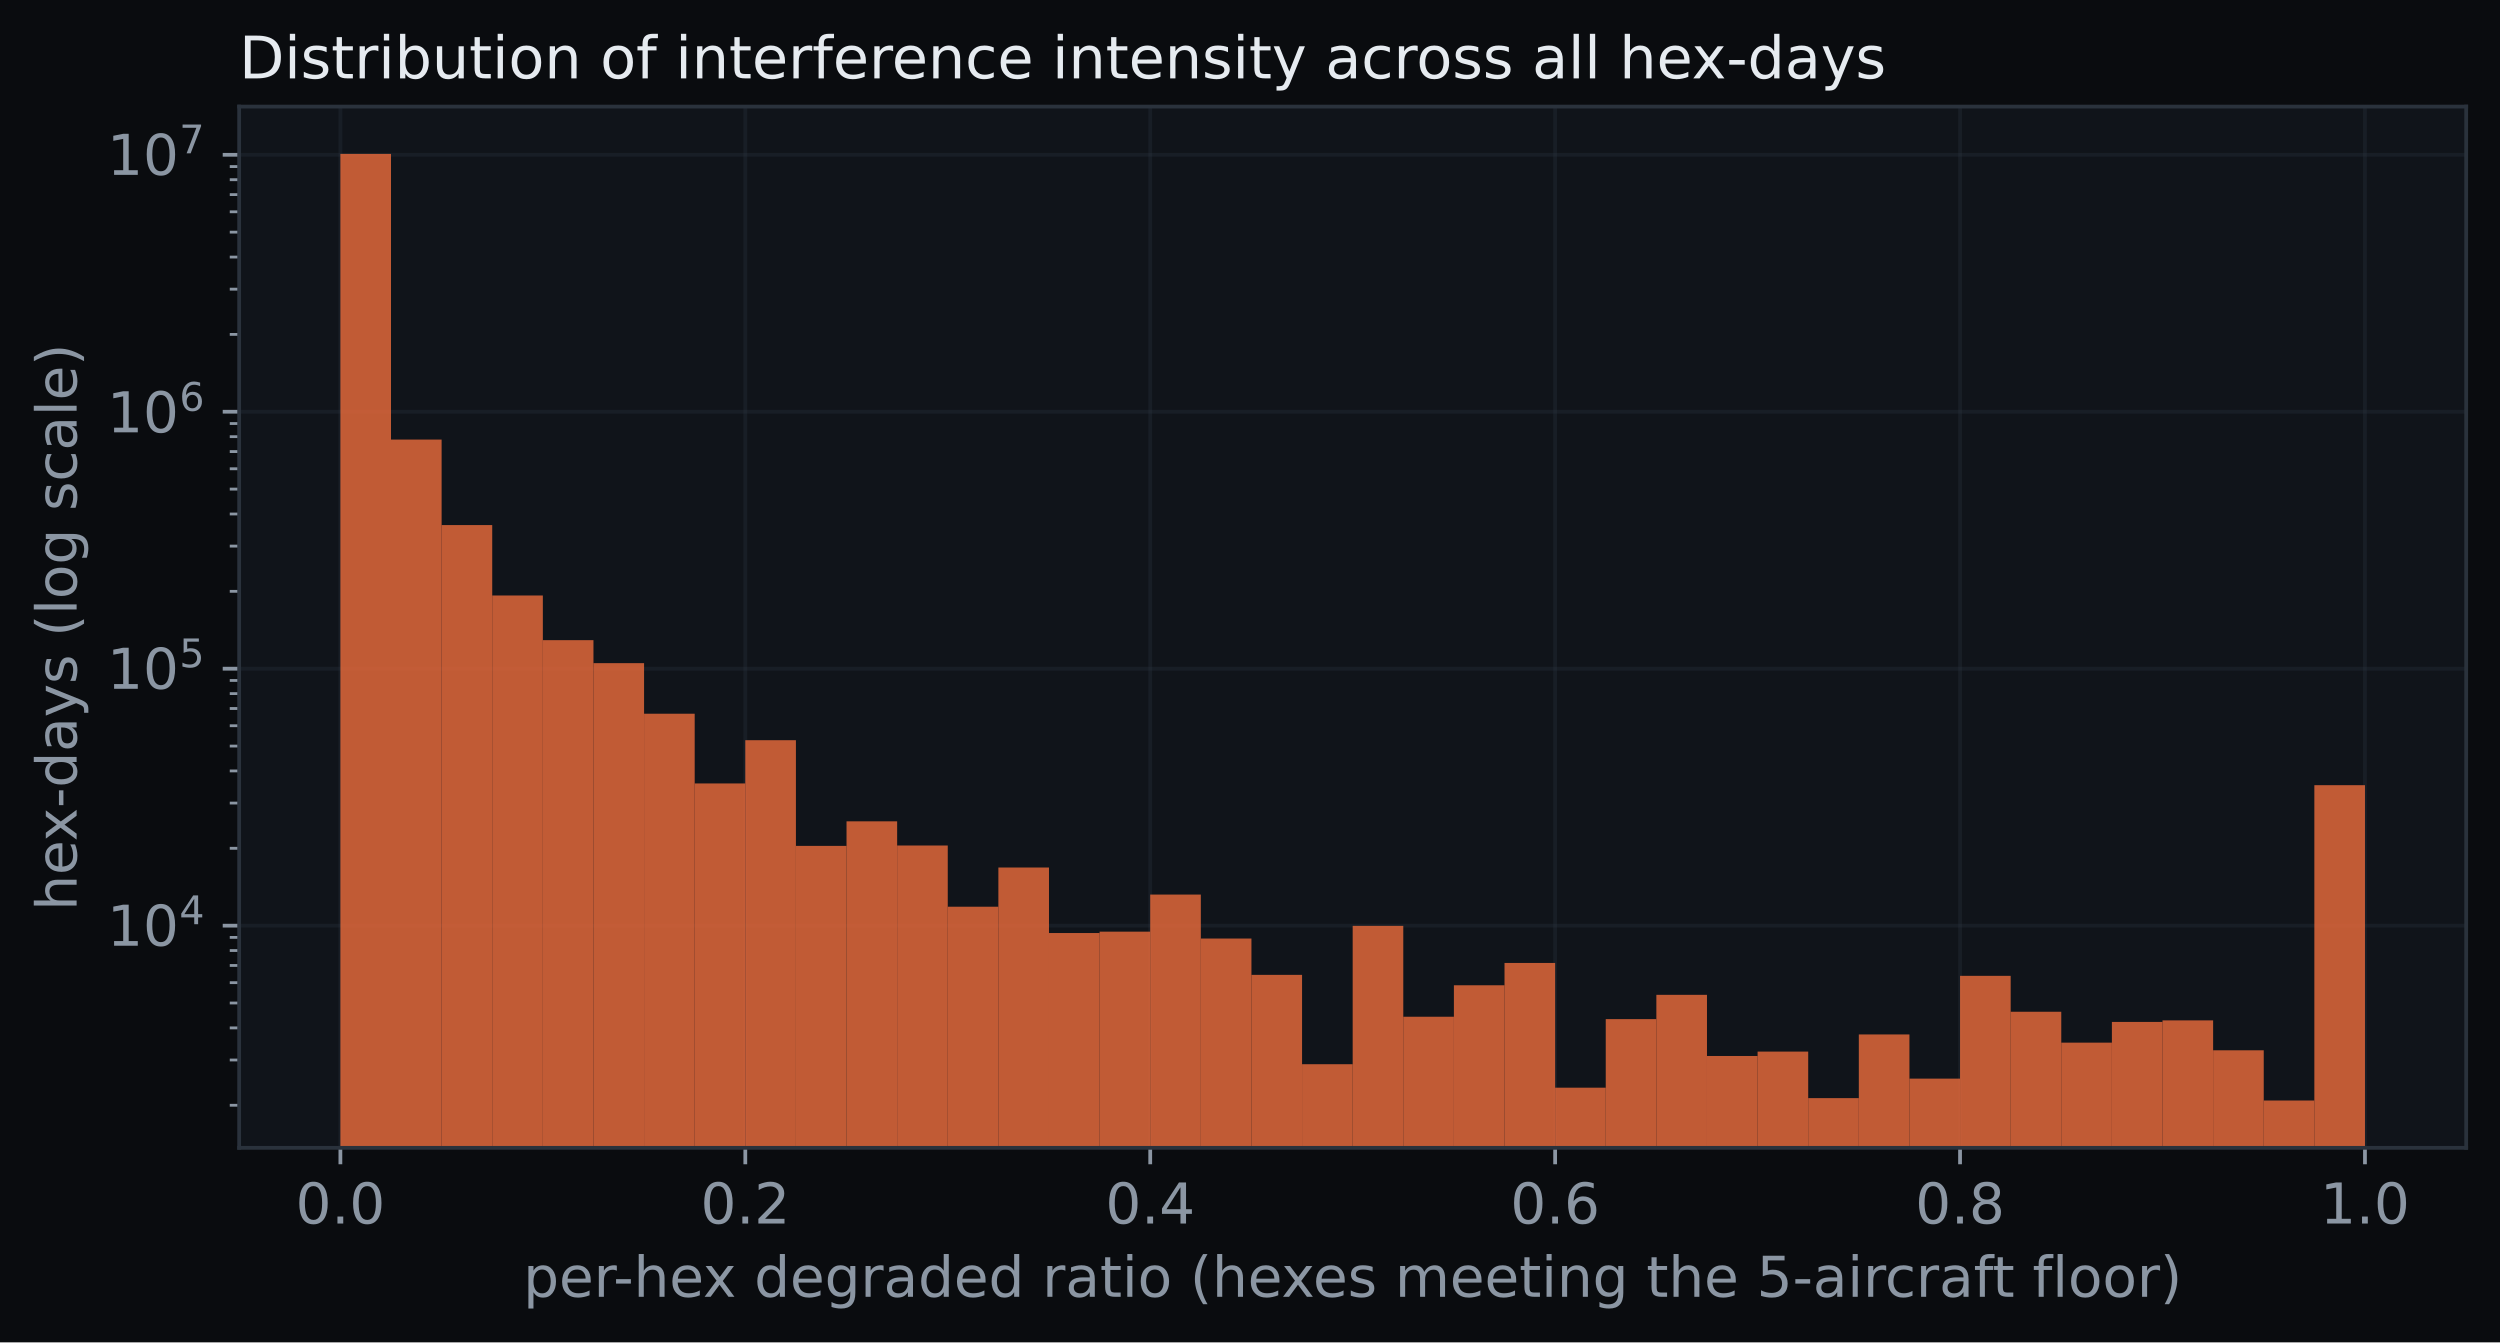
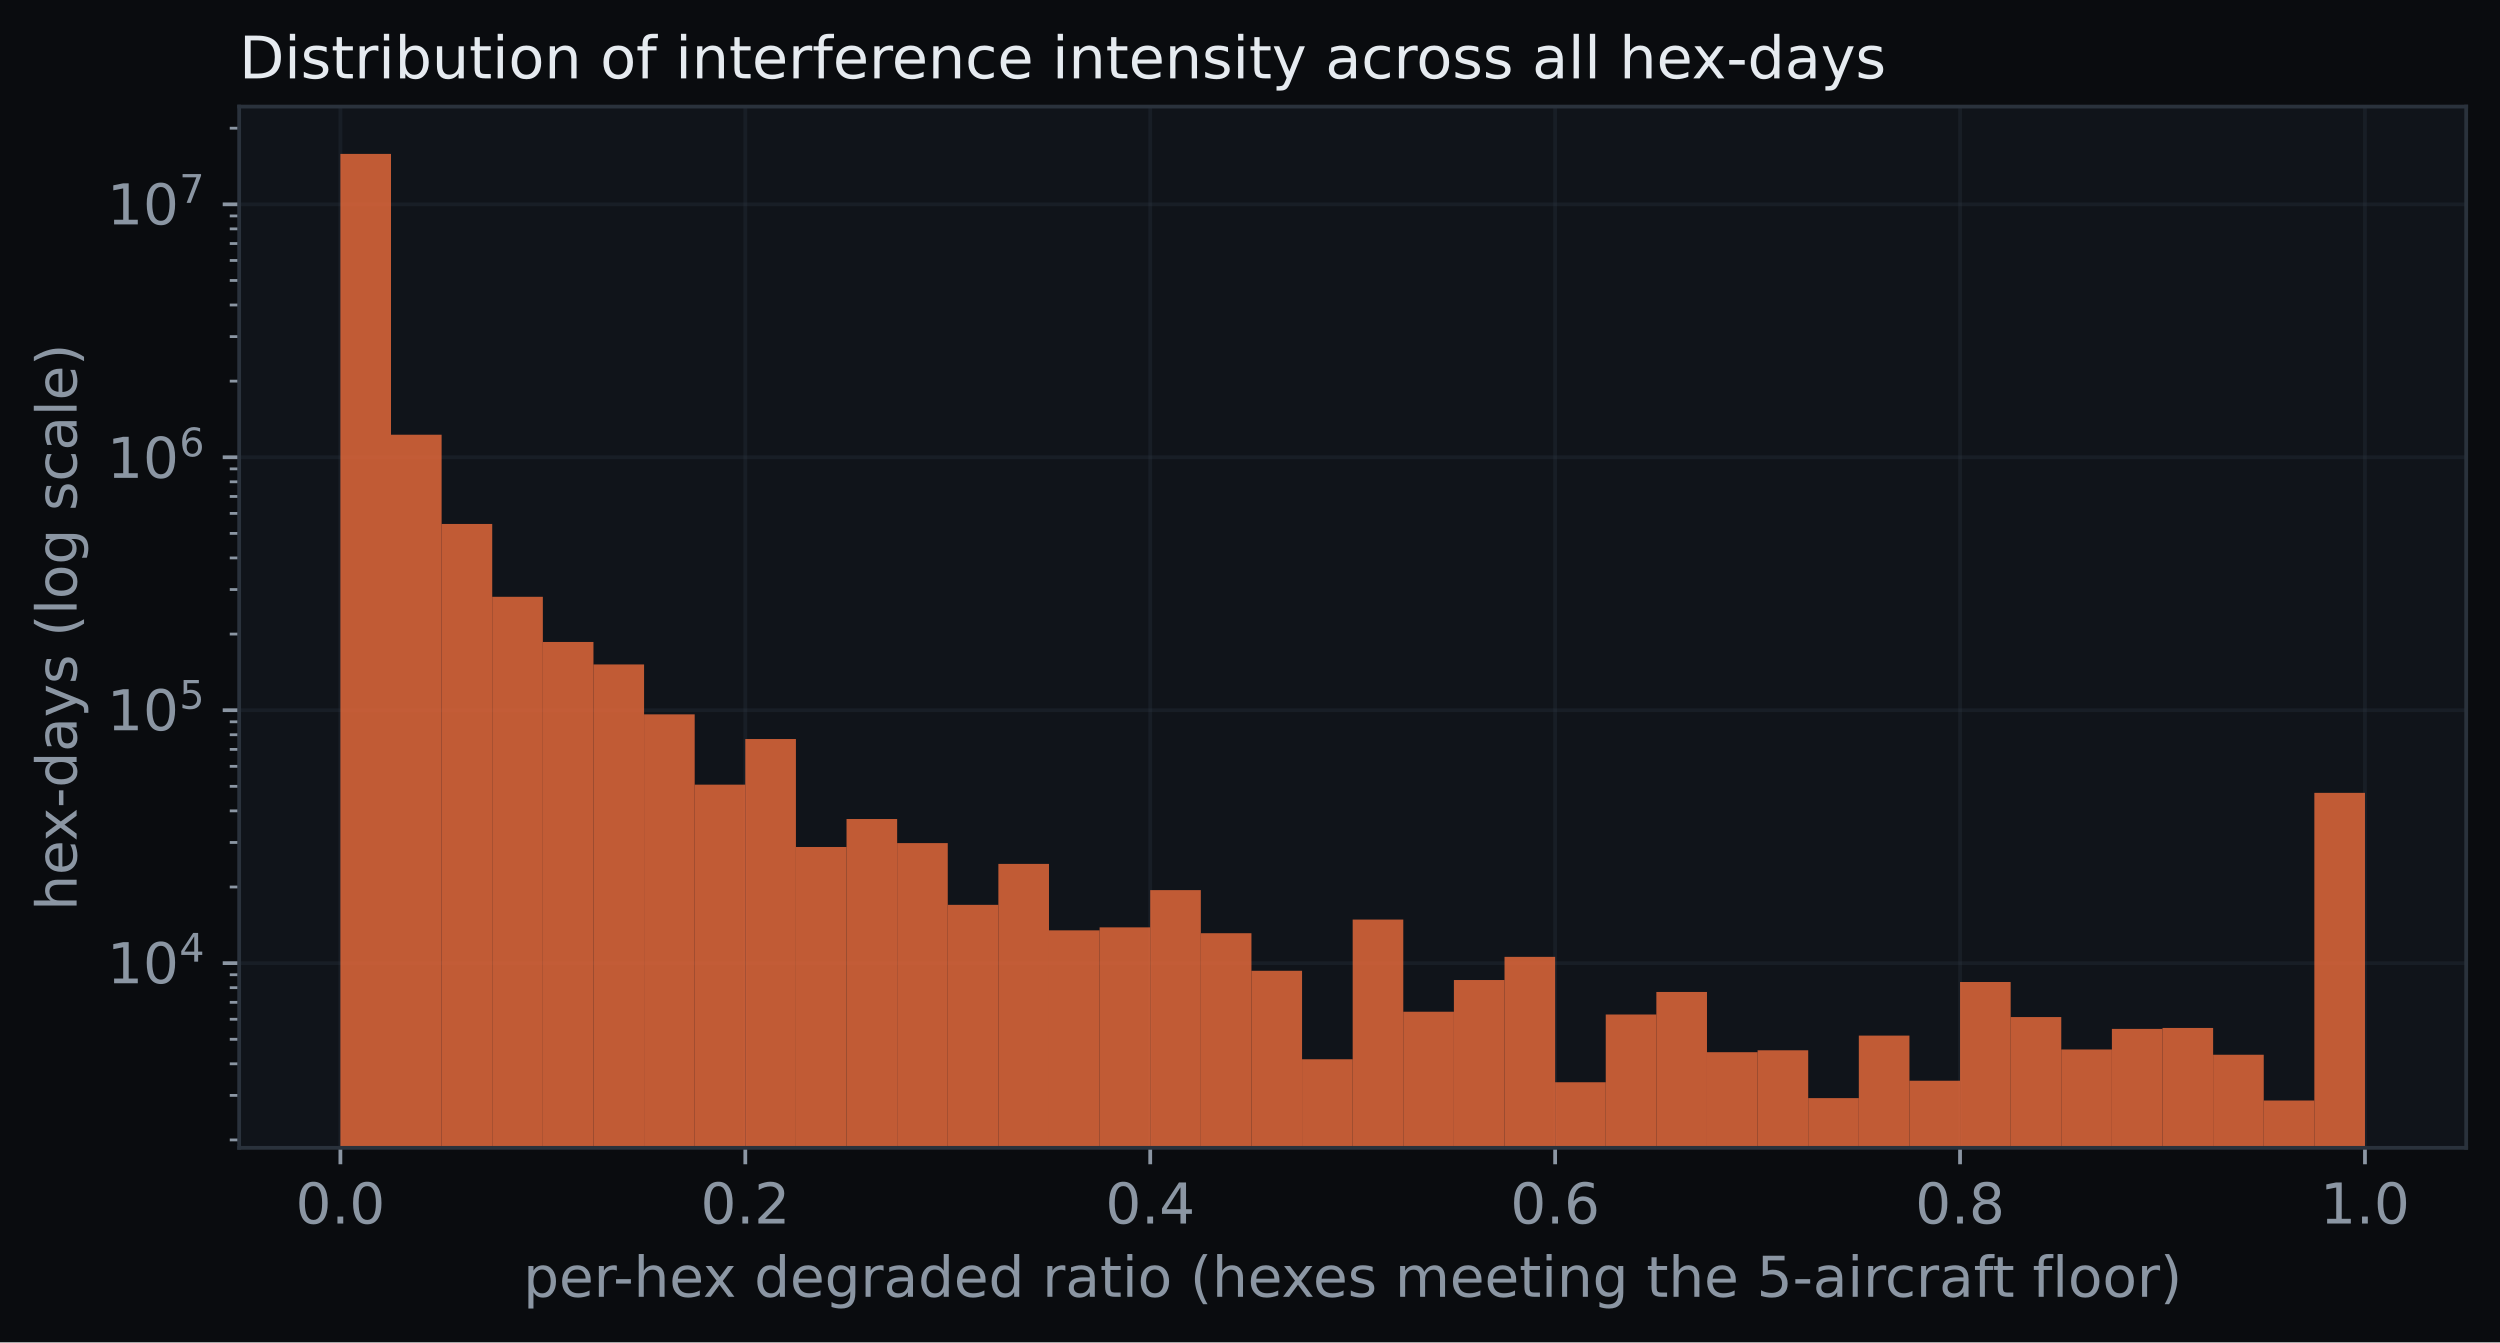
<svg xmlns="http://www.w3.org/2000/svg" xmlns:xlink="http://www.w3.org/1999/xlink" width="532.434pt" height="285.886pt" viewBox="0 0 532.434 285.886" version="1.1">
  <defs>
    <style type="text/css">*{stroke-linejoin: round; stroke-linecap: butt}</style>
  </defs>
  <g id="figure_1">
    <g id="patch_1">
      <path d="M 0 285.886  L 532.434 285.886  L 532.434 0  L 0 0  z " style="fill: #0a0c0f" />
    </g>
    <g id="axes_1">
      <g id="patch_2">
        <path d="M 50.934 244.458  L 525.234 244.458  L 525.234 22.698  L 50.934 22.698  z " style="fill: #10141a" />
      </g>
      <g id="matplotlib.axis_1">
        <g id="xtick_1">
          <g id="line2d_1">
-             <path d="M 72.493 244.458  L 72.493 22.698  " clip-path="url(#p1aed45b03b)" style="fill: none; stroke: #2a323c; stroke-opacity: 0.35; stroke-width: 0.8; stroke-linecap: square" />
+             <path d="M 72.493 244.458  L 72.493 22.698  " clip-path="url(#p8e38c78b5c)" style="fill: none; stroke: #2a323c; stroke-opacity: 0.35; stroke-width: 0.8; stroke-linecap: square" />
          </g>
          <g id="line2d_2">
            <defs>
-               <path id="mf5ebb1d7a1" d="M 0 0  L 0 3.5  " style="stroke: #8b96a3; stroke-width: 0.8" />
+               <path id="ma7901c1698" d="M 0 0  L 0 3.5  " style="stroke: #8b96a3; stroke-width: 0.8" />
            </defs>
            <g>
-               <use xlink:href="#mf5ebb1d7a1" x="72.493" y="244.458" style="fill: #8b96a3; stroke: #8b96a3; stroke-width: 0.8" />
+               <use xlink:href="#ma7901c1698" x="72.493" y="244.458" style="fill: #8b96a3; stroke: #8b96a3; stroke-width: 0.8" />
            </g>
          </g>
          <g id="text_1">
            <text style="font-size: 12px; font-family: 'DejaVu Sans'; text-anchor: middle; fill: #8b96a3" x="72.493" y="260.576" transform="rotate(-0 72.49284 260.5762)">0.0</text>
          </g>
        </g>
        <g id="xtick_2">
          <g id="line2d_3">
-             <path d="M 158.729 244.458  L 158.729 22.698  " clip-path="url(#p1aed45b03b)" style="fill: none; stroke: #2a323c; stroke-opacity: 0.35; stroke-width: 0.8; stroke-linecap: square" />
+             <path d="M 158.729 244.458  L 158.729 22.698  " clip-path="url(#p8e38c78b5c)" style="fill: none; stroke: #2a323c; stroke-opacity: 0.35; stroke-width: 0.8; stroke-linecap: square" />
          </g>
          <g id="line2d_4">
            <g>
-               <use xlink:href="#mf5ebb1d7a1" x="158.729" y="244.458" style="fill: #8b96a3; stroke: #8b96a3; stroke-width: 0.8" />
+               <use xlink:href="#ma7901c1698" x="158.729" y="244.458" style="fill: #8b96a3; stroke: #8b96a3; stroke-width: 0.8" />
            </g>
          </g>
          <g id="text_2">
            <text style="font-size: 12px; font-family: 'DejaVu Sans'; text-anchor: middle; fill: #8b96a3" x="158.729" y="260.576" transform="rotate(-0 158.7292 260.5762)">0.2</text>
          </g>
        </g>
        <g id="xtick_3">
          <g id="line2d_5">
-             <path d="M 244.966 244.458  L 244.966 22.698  " clip-path="url(#p1aed45b03b)" style="fill: none; stroke: #2a323c; stroke-opacity: 0.35; stroke-width: 0.8; stroke-linecap: square" />
+             <path d="M 244.966 244.458  L 244.966 22.698  " clip-path="url(#p8e38c78b5c)" style="fill: none; stroke: #2a323c; stroke-opacity: 0.35; stroke-width: 0.8; stroke-linecap: square" />
          </g>
          <g id="line2d_6">
            <g>
-               <use xlink:href="#mf5ebb1d7a1" x="244.966" y="244.458" style="fill: #8b96a3; stroke: #8b96a3; stroke-width: 0.8" />
+               <use xlink:href="#ma7901c1698" x="244.966" y="244.458" style="fill: #8b96a3; stroke: #8b96a3; stroke-width: 0.8" />
            </g>
          </g>
          <g id="text_3">
            <text style="font-size: 12px; font-family: 'DejaVu Sans'; text-anchor: middle; fill: #8b96a3" x="244.966" y="260.576" transform="rotate(-0 244.9656 260.5762)">0.4</text>
          </g>
        </g>
        <g id="xtick_4">
          <g id="line2d_7">
-             <path d="M 331.202 244.458  L 331.202 22.698  " clip-path="url(#p1aed45b03b)" style="fill: none; stroke: #2a323c; stroke-opacity: 0.35; stroke-width: 0.8; stroke-linecap: square" />
+             <path d="M 331.202 244.458  L 331.202 22.698  " clip-path="url(#p8e38c78b5c)" style="fill: none; stroke: #2a323c; stroke-opacity: 0.35; stroke-width: 0.8; stroke-linecap: square" />
          </g>
          <g id="line2d_8">
            <g>
-               <use xlink:href="#mf5ebb1d7a1" x="331.202" y="244.458" style="fill: #8b96a3; stroke: #8b96a3; stroke-width: 0.8" />
+               <use xlink:href="#ma7901c1698" x="331.202" y="244.458" style="fill: #8b96a3; stroke: #8b96a3; stroke-width: 0.8" />
            </g>
          </g>
          <g id="text_4">
            <text style="font-size: 12px; font-family: 'DejaVu Sans'; text-anchor: middle; fill: #8b96a3" x="331.202" y="260.576" transform="rotate(-0 331.2019 260.5762)">0.6</text>
          </g>
        </g>
        <g id="xtick_5">
          <g id="line2d_9">
-             <path d="M 417.438 244.458  L 417.438 22.698  " clip-path="url(#p1aed45b03b)" style="fill: none; stroke: #2a323c; stroke-opacity: 0.35; stroke-width: 0.8; stroke-linecap: square" />
+             <path d="M 417.438 244.458  L 417.438 22.698  " clip-path="url(#p8e38c78b5c)" style="fill: none; stroke: #2a323c; stroke-opacity: 0.35; stroke-width: 0.8; stroke-linecap: square" />
          </g>
          <g id="line2d_10">
            <g>
-               <use xlink:href="#mf5ebb1d7a1" x="417.438" y="244.458" style="fill: #8b96a3; stroke: #8b96a3; stroke-width: 0.8" />
+               <use xlink:href="#ma7901c1698" x="417.438" y="244.458" style="fill: #8b96a3; stroke: #8b96a3; stroke-width: 0.8" />
            </g>
          </g>
          <g id="text_5">
            <text style="font-size: 12px; font-family: 'DejaVu Sans'; text-anchor: middle; fill: #8b96a3" x="417.438" y="260.576" transform="rotate(-0 417.4383 260.5762)">0.8</text>
          </g>
        </g>
        <g id="xtick_6">
          <g id="line2d_11">
-             <path d="M 503.675 244.458  L 503.675 22.698  " clip-path="url(#p1aed45b03b)" style="fill: none; stroke: #2a323c; stroke-opacity: 0.35; stroke-width: 0.8; stroke-linecap: square" />
+             <path d="M 503.675 244.458  L 503.675 22.698  " clip-path="url(#p8e38c78b5c)" style="fill: none; stroke: #2a323c; stroke-opacity: 0.35; stroke-width: 0.8; stroke-linecap: square" />
          </g>
          <g id="line2d_12">
            <g>
-               <use xlink:href="#mf5ebb1d7a1" x="503.675" y="244.458" style="fill: #8b96a3; stroke: #8b96a3; stroke-width: 0.8" />
+               <use xlink:href="#ma7901c1698" x="503.675" y="244.458" style="fill: #8b96a3; stroke: #8b96a3; stroke-width: 0.8" />
            </g>
          </g>
          <g id="text_6">
            <text style="font-size: 12px; font-family: 'DejaVu Sans'; text-anchor: middle; fill: #8b96a3" x="503.675" y="260.576" transform="rotate(-0 503.6747 260.5762)">1.0</text>
          </g>
        </g>
        <g id="text_7">
          <text style="font-size: 12px; font-family: 'DejaVu Sans'; text-anchor: middle; fill: #8b96a3" x="288.084" y="276.19" transform="rotate(-0 288.0838 276.1899)">per-hex degraded ratio (hexes meeting the 5-aircraft floor)</text>
        </g>
      </g>
      <g id="matplotlib.axis_2">
        <g id="ytick_1">
          <g id="line2d_13">
-             <path d="M 50.934 197.14  L 525.234 197.14  " clip-path="url(#p1aed45b03b)" style="fill: none; stroke: #2a323c; stroke-opacity: 0.35; stroke-width: 0.8; stroke-linecap: square" />
+             <path d="M 50.934 205.126  L 525.234 205.126  " clip-path="url(#p8e38c78b5c)" style="fill: none; stroke: #2a323c; stroke-opacity: 0.35; stroke-width: 0.8; stroke-linecap: square" />
          </g>
          <g id="line2d_14">
            <defs>
-               <path id="mcbe7cbd34a" d="M 0 0  L -3.5 0  " style="stroke: #8b96a3; stroke-width: 0.8" />
+               <path id="mc29088af38" d="M 0 0  L -3.5 0  " style="stroke: #8b96a3; stroke-width: 0.8" />
            </defs>
            <g>
-               <use xlink:href="#mcbe7cbd34a" x="50.934" y="197.14" style="fill: #8b96a3; stroke: #8b96a3; stroke-width: 0.8" />
+               <use xlink:href="#mc29088af38" x="50.934" y="205.126" style="fill: #8b96a3; stroke: #8b96a3; stroke-width: 0.8" />
            </g>
          </g>
          <g id="text_8">
-             <g style="fill: #8b96a3" transform="translate(22.81375 201.6991)">
+             <g style="fill: #8b96a3" transform="translate(22.81375 209.6846)">
              <text>
                <tspan x="0" y="-0.281" style="font-size: 12px; font-family: 'DejaVu Sans'; fill: #8b96a3">1</tspan>
                <tspan x="7.635" y="-0.281" style="font-size: 12px; font-family: 'DejaVu Sans'; fill: #8b96a3">0</tspan>
                <tspan x="15.384" y="-4.875" style="font-size: 8.4px; font-family: 'DejaVu Sans'; fill: #8b96a3">4</tspan>
              </text>
            </g>
          </g>
        </g>
        <g id="ytick_2">
          <g id="line2d_15">
-             <path d="M 50.934 142.417  L 525.234 142.417  " clip-path="url(#p1aed45b03b)" style="fill: none; stroke: #2a323c; stroke-opacity: 0.35; stroke-width: 0.8; stroke-linecap: square" />
+             <path d="M 50.934 151.256  L 525.234 151.256  " clip-path="url(#p8e38c78b5c)" style="fill: none; stroke: #2a323c; stroke-opacity: 0.35; stroke-width: 0.8; stroke-linecap: square" />
          </g>
          <g id="line2d_16">
            <g>
-               <use xlink:href="#mcbe7cbd34a" x="50.934" y="142.417" style="fill: #8b96a3; stroke: #8b96a3; stroke-width: 0.8" />
+               <use xlink:href="#mc29088af38" x="50.934" y="151.256" style="fill: #8b96a3; stroke: #8b96a3; stroke-width: 0.8" />
            </g>
          </g>
          <g id="text_9">
-             <g style="fill: #8b96a3" transform="translate(22.81375 146.9757)">
+             <g style="fill: #8b96a3" transform="translate(22.81375 155.8153)">
              <text>
                <tspan x="0" y="-0.281" style="font-size: 12px; font-family: 'DejaVu Sans'; fill: #8b96a3">1</tspan>
                <tspan x="7.635" y="-0.281" style="font-size: 12px; font-family: 'DejaVu Sans'; fill: #8b96a3">0</tspan>
                <tspan x="15.384" y="-4.875" style="font-size: 8.4px; font-family: 'DejaVu Sans'; fill: #8b96a3">5</tspan>
              </text>
            </g>
          </g>
        </g>
        <g id="ytick_3">
          <g id="line2d_17">
-             <path d="M 50.934 87.693  L 525.234 87.693  " clip-path="url(#p1aed45b03b)" style="fill: none; stroke: #2a323c; stroke-opacity: 0.35; stroke-width: 0.8; stroke-linecap: square" />
+             <path d="M 50.934 97.387  L 525.234 97.387  " clip-path="url(#p8e38c78b5c)" style="fill: none; stroke: #2a323c; stroke-opacity: 0.35; stroke-width: 0.8; stroke-linecap: square" />
          </g>
          <g id="line2d_18">
            <g>
-               <use xlink:href="#mcbe7cbd34a" x="50.934" y="87.693" style="fill: #8b96a3; stroke: #8b96a3; stroke-width: 0.8" />
+               <use xlink:href="#mc29088af38" x="50.934" y="97.387" style="fill: #8b96a3; stroke: #8b96a3; stroke-width: 0.8" />
            </g>
          </g>
          <g id="text_10">
-             <g style="fill: #8b96a3" transform="translate(22.81375 92.25234)">
+             <g style="fill: #8b96a3" transform="translate(22.81375 101.946)">
              <text>
                <tspan x="0" y="-0.172" style="font-size: 12px; font-family: 'DejaVu Sans'; fill: #8b96a3">1</tspan>
                <tspan x="7.635" y="-0.172" style="font-size: 12px; font-family: 'DejaVu Sans'; fill: #8b96a3">0</tspan>
                <tspan x="15.384" y="-4.766" style="font-size: 8.4px; font-family: 'DejaVu Sans'; fill: #8b96a3">6</tspan>
              </text>
            </g>
          </g>
        </g>
        <g id="ytick_4">
          <g id="line2d_19">
-             <path d="M 50.934 32.97  L 525.234 32.97  " clip-path="url(#p1aed45b03b)" style="fill: none; stroke: #2a323c; stroke-opacity: 0.35; stroke-width: 0.8; stroke-linecap: square" />
+             <path d="M 50.934 43.518  L 525.234 43.518  " clip-path="url(#p8e38c78b5c)" style="fill: none; stroke: #2a323c; stroke-opacity: 0.35; stroke-width: 0.8; stroke-linecap: square" />
          </g>
          <g id="line2d_20">
            <g>
-               <use xlink:href="#mcbe7cbd34a" x="50.934" y="32.97" style="fill: #8b96a3; stroke: #8b96a3; stroke-width: 0.8" />
+               <use xlink:href="#mc29088af38" x="50.934" y="43.518" style="fill: #8b96a3; stroke: #8b96a3; stroke-width: 0.8" />
            </g>
          </g>
          <g id="text_11">
-             <g style="fill: #8b96a3" transform="translate(22.81375 37.52897)">
+             <g style="fill: #8b96a3" transform="translate(22.81375 48.07674)">
              <text>
                <tspan x="0" y="-0.281" style="font-size: 12px; font-family: 'DejaVu Sans'; fill: #8b96a3">1</tspan>
                <tspan x="7.635" y="-0.281" style="font-size: 12px; font-family: 'DejaVu Sans'; fill: #8b96a3">0</tspan>
                <tspan x="15.384" y="-4.875" style="font-size: 8.4px; font-family: 'DejaVu Sans'; fill: #8b96a3">7</tspan>
              </text>
            </g>
          </g>
        </g>
        <g id="ytick_5">
          <g id="line2d_21">
            <defs>
-               <path id="m568c5ddea0" d="M 0 0  L -2 0  " style="stroke: #8b96a3; stroke-width: 0.6" />
+               <path id="m118304655d" d="M 0 0  L -2 0  " style="stroke: #8b96a3; stroke-width: 0.6" />
            </defs>
            <g>
-               <use xlink:href="#m568c5ddea0" x="50.934" y="235.39" style="fill: #8b96a3; stroke: #8b96a3; stroke-width: 0.6" />
+               <use xlink:href="#m118304655d" x="50.934" y="242.779" style="fill: #8b96a3; stroke: #8b96a3; stroke-width: 0.6" />
            </g>
          </g>
        </g>
        <g id="ytick_6">
          <g id="line2d_22">
            <g>
-               <use xlink:href="#m568c5ddea0" x="50.934" y="225.754" style="fill: #8b96a3; stroke: #8b96a3; stroke-width: 0.6" />
+               <use xlink:href="#m118304655d" x="50.934" y="233.293" style="fill: #8b96a3; stroke: #8b96a3; stroke-width: 0.6" />
            </g>
          </g>
        </g>
        <g id="ytick_7">
          <g id="line2d_23">
            <g>
-               <use xlink:href="#m568c5ddea0" x="50.934" y="218.917" style="fill: #8b96a3; stroke: #8b96a3; stroke-width: 0.6" />
+               <use xlink:href="#m118304655d" x="50.934" y="226.562" style="fill: #8b96a3; stroke: #8b96a3; stroke-width: 0.6" />
            </g>
          </g>
        </g>
        <g id="ytick_8">
          <g id="line2d_24">
            <g>
-               <use xlink:href="#m568c5ddea0" x="50.934" y="213.613" style="fill: #8b96a3; stroke: #8b96a3; stroke-width: 0.6" />
+               <use xlink:href="#m118304655d" x="50.934" y="221.342" style="fill: #8b96a3; stroke: #8b96a3; stroke-width: 0.6" />
            </g>
          </g>
        </g>
        <g id="ytick_9">
          <g id="line2d_25">
            <g>
-               <use xlink:href="#m568c5ddea0" x="50.934" y="209.28" style="fill: #8b96a3; stroke: #8b96a3; stroke-width: 0.6" />
+               <use xlink:href="#m118304655d" x="50.934" y="217.076" style="fill: #8b96a3; stroke: #8b96a3; stroke-width: 0.6" />
            </g>
          </g>
        </g>
        <g id="ytick_10">
          <g id="line2d_26">
            <g>
-               <use xlink:href="#m568c5ddea0" x="50.934" y="205.617" style="fill: #8b96a3; stroke: #8b96a3; stroke-width: 0.6" />
+               <use xlink:href="#m118304655d" x="50.934" y="213.47" style="fill: #8b96a3; stroke: #8b96a3; stroke-width: 0.6" />
            </g>
          </g>
        </g>
        <g id="ytick_11">
          <g id="line2d_27">
            <g>
-               <use xlink:href="#m568c5ddea0" x="50.934" y="202.443" style="fill: #8b96a3; stroke: #8b96a3; stroke-width: 0.6" />
+               <use xlink:href="#m118304655d" x="50.934" y="210.346" style="fill: #8b96a3; stroke: #8b96a3; stroke-width: 0.6" />
            </g>
          </g>
        </g>
        <g id="ytick_12">
          <g id="line2d_28">
            <g>
-               <use xlink:href="#m568c5ddea0" x="50.934" y="199.644" style="fill: #8b96a3; stroke: #8b96a3; stroke-width: 0.6" />
+               <use xlink:href="#m118304655d" x="50.934" y="207.59" style="fill: #8b96a3; stroke: #8b96a3; stroke-width: 0.6" />
            </g>
          </g>
        </g>
        <g id="ytick_13">
          <g id="line2d_29">
            <g>
-               <use xlink:href="#m568c5ddea0" x="50.934" y="180.667" style="fill: #8b96a3; stroke: #8b96a3; stroke-width: 0.6" />
+               <use xlink:href="#m118304655d" x="50.934" y="188.909" style="fill: #8b96a3; stroke: #8b96a3; stroke-width: 0.6" />
            </g>
          </g>
        </g>
        <g id="ytick_14">
          <g id="line2d_30">
            <g>
-               <use xlink:href="#m568c5ddea0" x="50.934" y="171.03" style="fill: #8b96a3; stroke: #8b96a3; stroke-width: 0.6" />
+               <use xlink:href="#m118304655d" x="50.934" y="179.423" style="fill: #8b96a3; stroke: #8b96a3; stroke-width: 0.6" />
            </g>
          </g>
        </g>
        <g id="ytick_15">
          <g id="line2d_31">
            <g>
-               <use xlink:href="#m568c5ddea0" x="50.934" y="164.193" style="fill: #8b96a3; stroke: #8b96a3; stroke-width: 0.6" />
+               <use xlink:href="#m118304655d" x="50.934" y="172.693" style="fill: #8b96a3; stroke: #8b96a3; stroke-width: 0.6" />
            </g>
          </g>
        </g>
        <g id="ytick_16">
          <g id="line2d_32">
            <g>
-               <use xlink:href="#m568c5ddea0" x="50.934" y="158.89" style="fill: #8b96a3; stroke: #8b96a3; stroke-width: 0.6" />
+               <use xlink:href="#m118304655d" x="50.934" y="167.473" style="fill: #8b96a3; stroke: #8b96a3; stroke-width: 0.6" />
            </g>
          </g>
        </g>
        <g id="ytick_17">
          <g id="line2d_33">
            <g>
-               <use xlink:href="#m568c5ddea0" x="50.934" y="154.557" style="fill: #8b96a3; stroke: #8b96a3; stroke-width: 0.6" />
+               <use xlink:href="#m118304655d" x="50.934" y="163.207" style="fill: #8b96a3; stroke: #8b96a3; stroke-width: 0.6" />
            </g>
          </g>
        </g>
        <g id="ytick_18">
          <g id="line2d_34">
            <g>
-               <use xlink:href="#m568c5ddea0" x="50.934" y="150.893" style="fill: #8b96a3; stroke: #8b96a3; stroke-width: 0.6" />
+               <use xlink:href="#m118304655d" x="50.934" y="159.601" style="fill: #8b96a3; stroke: #8b96a3; stroke-width: 0.6" />
            </g>
          </g>
        </g>
        <g id="ytick_19">
          <g id="line2d_35">
            <g>
-               <use xlink:href="#m568c5ddea0" x="50.934" y="147.72" style="fill: #8b96a3; stroke: #8b96a3; stroke-width: 0.6" />
+               <use xlink:href="#m118304655d" x="50.934" y="156.477" style="fill: #8b96a3; stroke: #8b96a3; stroke-width: 0.6" />
            </g>
          </g>
        </g>
        <g id="ytick_20">
          <g id="line2d_36">
            <g>
-               <use xlink:href="#m568c5ddea0" x="50.934" y="144.921" style="fill: #8b96a3; stroke: #8b96a3; stroke-width: 0.6" />
+               <use xlink:href="#m118304655d" x="50.934" y="153.721" style="fill: #8b96a3; stroke: #8b96a3; stroke-width: 0.6" />
            </g>
          </g>
        </g>
        <g id="ytick_21">
          <g id="line2d_37">
            <g>
-               <use xlink:href="#m568c5ddea0" x="50.934" y="125.943" style="fill: #8b96a3; stroke: #8b96a3; stroke-width: 0.6" />
+               <use xlink:href="#m118304655d" x="50.934" y="135.04" style="fill: #8b96a3; stroke: #8b96a3; stroke-width: 0.6" />
            </g>
          </g>
        </g>
        <g id="ytick_22">
          <g id="line2d_38">
            <g>
-               <use xlink:href="#m568c5ddea0" x="50.934" y="116.307" style="fill: #8b96a3; stroke: #8b96a3; stroke-width: 0.6" />
+               <use xlink:href="#m118304655d" x="50.934" y="125.554" style="fill: #8b96a3; stroke: #8b96a3; stroke-width: 0.6" />
            </g>
          </g>
        </g>
        <g id="ytick_23">
          <g id="line2d_39">
            <g>
-               <use xlink:href="#m568c5ddea0" x="50.934" y="109.47" style="fill: #8b96a3; stroke: #8b96a3; stroke-width: 0.6" />
+               <use xlink:href="#m118304655d" x="50.934" y="118.824" style="fill: #8b96a3; stroke: #8b96a3; stroke-width: 0.6" />
            </g>
          </g>
        </g>
        <g id="ytick_24">
          <g id="line2d_40">
            <g>
-               <use xlink:href="#m568c5ddea0" x="50.934" y="104.167" style="fill: #8b96a3; stroke: #8b96a3; stroke-width: 0.6" />
+               <use xlink:href="#m118304655d" x="50.934" y="113.603" style="fill: #8b96a3; stroke: #8b96a3; stroke-width: 0.6" />
            </g>
          </g>
        </g>
        <g id="ytick_25">
          <g id="line2d_41">
            <g>
-               <use xlink:href="#m568c5ddea0" x="50.934" y="99.834" style="fill: #8b96a3; stroke: #8b96a3; stroke-width: 0.6" />
+               <use xlink:href="#m118304655d" x="50.934" y="109.338" style="fill: #8b96a3; stroke: #8b96a3; stroke-width: 0.6" />
            </g>
          </g>
        </g>
        <g id="ytick_26">
          <g id="line2d_42">
            <g>
-               <use xlink:href="#m568c5ddea0" x="50.934" y="96.17" style="fill: #8b96a3; stroke: #8b96a3; stroke-width: 0.6" />
+               <use xlink:href="#m118304655d" x="50.934" y="105.731" style="fill: #8b96a3; stroke: #8b96a3; stroke-width: 0.6" />
            </g>
          </g>
        </g>
        <g id="ytick_27">
          <g id="line2d_43">
            <g>
-               <use xlink:href="#m568c5ddea0" x="50.934" y="92.997" style="fill: #8b96a3; stroke: #8b96a3; stroke-width: 0.6" />
+               <use xlink:href="#m118304655d" x="50.934" y="102.607" style="fill: #8b96a3; stroke: #8b96a3; stroke-width: 0.6" />
            </g>
          </g>
        </g>
        <g id="ytick_28">
          <g id="line2d_44">
            <g>
-               <use xlink:href="#m568c5ddea0" x="50.934" y="90.197" style="fill: #8b96a3; stroke: #8b96a3; stroke-width: 0.6" />
+               <use xlink:href="#m118304655d" x="50.934" y="99.852" style="fill: #8b96a3; stroke: #8b96a3; stroke-width: 0.6" />
            </g>
          </g>
        </g>
        <g id="ytick_29">
          <g id="line2d_45">
            <g>
-               <use xlink:href="#m568c5ddea0" x="50.934" y="71.22" style="fill: #8b96a3; stroke: #8b96a3; stroke-width: 0.6" />
+               <use xlink:href="#m118304655d" x="50.934" y="81.171" style="fill: #8b96a3; stroke: #8b96a3; stroke-width: 0.6" />
            </g>
          </g>
        </g>
        <g id="ytick_30">
          <g id="line2d_46">
            <g>
-               <use xlink:href="#m568c5ddea0" x="50.934" y="61.584" style="fill: #8b96a3; stroke: #8b96a3; stroke-width: 0.6" />
+               <use xlink:href="#m118304655d" x="50.934" y="71.685" style="fill: #8b96a3; stroke: #8b96a3; stroke-width: 0.6" />
            </g>
          </g>
        </g>
        <g id="ytick_31">
          <g id="line2d_47">
            <g>
-               <use xlink:href="#m568c5ddea0" x="50.934" y="54.747" style="fill: #8b96a3; stroke: #8b96a3; stroke-width: 0.6" />
+               <use xlink:href="#m118304655d" x="50.934" y="64.954" style="fill: #8b96a3; stroke: #8b96a3; stroke-width: 0.6" />
            </g>
          </g>
        </g>
        <g id="ytick_32">
          <g id="line2d_48">
            <g>
-               <use xlink:href="#m568c5ddea0" x="50.934" y="49.443" style="fill: #8b96a3; stroke: #8b96a3; stroke-width: 0.6" />
+               <use xlink:href="#m118304655d" x="50.934" y="59.734" style="fill: #8b96a3; stroke: #8b96a3; stroke-width: 0.6" />
            </g>
          </g>
        </g>
        <g id="ytick_33">
          <g id="line2d_49">
            <g>
-               <use xlink:href="#m568c5ddea0" x="50.934" y="45.11" style="fill: #8b96a3; stroke: #8b96a3; stroke-width: 0.6" />
+               <use xlink:href="#m118304655d" x="50.934" y="55.469" style="fill: #8b96a3; stroke: #8b96a3; stroke-width: 0.6" />
            </g>
          </g>
        </g>
        <g id="ytick_34">
          <g id="line2d_50">
            <g>
-               <use xlink:href="#m568c5ddea0" x="50.934" y="41.447" style="fill: #8b96a3; stroke: #8b96a3; stroke-width: 0.6" />
+               <use xlink:href="#m118304655d" x="50.934" y="51.862" style="fill: #8b96a3; stroke: #8b96a3; stroke-width: 0.6" />
            </g>
          </g>
        </g>
        <g id="ytick_35">
          <g id="line2d_51">
            <g>
-               <use xlink:href="#m568c5ddea0" x="50.934" y="38.273" style="fill: #8b96a3; stroke: #8b96a3; stroke-width: 0.6" />
+               <use xlink:href="#m118304655d" x="50.934" y="48.738" style="fill: #8b96a3; stroke: #8b96a3; stroke-width: 0.6" />
            </g>
          </g>
        </g>
        <g id="ytick_36">
          <g id="line2d_52">
            <g>
-               <use xlink:href="#m568c5ddea0" x="50.934" y="35.474" style="fill: #8b96a3; stroke: #8b96a3; stroke-width: 0.6" />
+               <use xlink:href="#m118304655d" x="50.934" y="45.983" style="fill: #8b96a3; stroke: #8b96a3; stroke-width: 0.6" />
+             </g>
+           </g>
+         </g>
+         <g id="ytick_37">
+           <g id="line2d_53">
+             <g>
+               <use xlink:href="#m118304655d" x="50.934" y="27.301" style="fill: #8b96a3; stroke: #8b96a3; stroke-width: 0.6" />
            </g>
          </g>
        </g>
        <g id="text_12">
          <text style="font-size: 12px; font-family: 'DejaVu Sans'; text-anchor: middle; fill: #8b96a3" x="16.318" y="133.578" transform="rotate(-90 16.31812 133.578)">hex-days (log scale)</text>
        </g>
      </g>
      <g id="patch_3">
-         <path d="M 72.493 55139.404  L 83.272 55139.404  L 83.272 32.778  L 72.493 32.778  z " clip-path="url(#p1aed45b03b)" style="fill: #e0673a; opacity: 0.85" />
+         <path d="M 72.493 54289.897  L 83.272 54289.897  L 83.272 32.778  L 72.493 32.778  z " clip-path="url(#p8e38c78b5c)" style="fill: #e0673a; opacity: 0.85" />
      </g>
      <g id="patch_4">
-         <path d="M 83.272 55139.404  L 94.052 55139.404  L 94.052 93.617  L 83.272 93.617  z " clip-path="url(#p1aed45b03b)" style="fill: #e0673a; opacity: 0.85" />
+         <path d="M 83.272 54289.897  L 94.052 54289.897  L 94.052 92.583  L 83.272 92.583  z " clip-path="url(#p8e38c78b5c)" style="fill: #e0673a; opacity: 0.85" />
      </g>
      <g id="patch_5">
-         <path d="M 94.052 55139.404  L 104.831 55139.404  L 104.831 111.826  L 94.052 111.826  z " clip-path="url(#p1aed45b03b)" style="fill: #e0673a; opacity: 0.85" />
+         <path d="M 94.052 54289.897  L 104.831 54289.897  L 104.831 111.589  L 94.052 111.589  z " clip-path="url(#p8e38c78b5c)" style="fill: #e0673a; opacity: 0.85" />
      </g>
      <g id="patch_6">
-         <path d="M 104.831 55139.404  L 115.611 55139.404  L 115.611 126.823  L 104.831 126.823  z " clip-path="url(#p1aed45b03b)" style="fill: #e0673a; opacity: 0.85" />
+         <path d="M 104.831 54289.897  L 115.611 54289.897  L 115.611 127.103  L 104.831 127.103  z " clip-path="url(#p8e38c78b5c)" style="fill: #e0673a; opacity: 0.85" />
      </g>
      <g id="patch_7">
-         <path d="M 115.611 55139.404  L 126.391 55139.404  L 126.391 136.337  L 115.611 136.337  z " clip-path="url(#p1aed45b03b)" style="fill: #e0673a; opacity: 0.85" />
+         <path d="M 115.611 54289.897  L 126.391 54289.897  L 126.391 136.722  L 115.611 136.722  z " clip-path="url(#p8e38c78b5c)" style="fill: #e0673a; opacity: 0.85" />
      </g>
      <g id="patch_8">
-         <path d="M 126.391 55139.404  L 137.17 55139.404  L 137.17 141.233  L 126.391 141.233  z " clip-path="url(#p1aed45b03b)" style="fill: #e0673a; opacity: 0.85" />
+         <path d="M 126.391 54289.897  L 137.17 54289.897  L 137.17 141.51  L 126.391 141.51  z " clip-path="url(#p8e38c78b5c)" style="fill: #e0673a; opacity: 0.85" />
      </g>
      <g id="patch_9">
-         <path d="M 137.17 55139.404  L 147.95 55139.404  L 147.95 152.004  L 137.17 152.004  z " clip-path="url(#p1aed45b03b)" style="fill: #e0673a; opacity: 0.85" />
+         <path d="M 137.17 54289.897  L 147.95 54289.897  L 147.95 152.138  L 137.17 152.138  z " clip-path="url(#p8e38c78b5c)" style="fill: #e0673a; opacity: 0.85" />
      </g>
      <g id="patch_10">
-         <path d="M 147.95 55139.404  L 158.729 55139.404  L 158.729 166.854  L 147.95 166.854  z " clip-path="url(#p1aed45b03b)" style="fill: #e0673a; opacity: 0.85" />
+         <path d="M 147.95 54289.897  L 158.729 54289.897  L 158.729 167.109  L 147.95 167.109  z " clip-path="url(#p8e38c78b5c)" style="fill: #e0673a; opacity: 0.85" />
      </g>
      <g id="patch_11">
-         <path d="M 158.729 55139.404  L 169.509 55139.404  L 169.509 157.642  L 158.729 157.642  z " clip-path="url(#p1aed45b03b)" style="fill: #e0673a; opacity: 0.85" />
+         <path d="M 158.729 54289.897  L 169.509 54289.897  L 169.509 157.391  L 158.729 157.391  z " clip-path="url(#p8e38c78b5c)" style="fill: #e0673a; opacity: 0.85" />
      </g>
      <g id="patch_12">
-         <path d="M 169.509 55139.404  L 180.288 55139.404  L 180.288 180.151  L 169.509 180.151  z " clip-path="url(#p1aed45b03b)" style="fill: #e0673a; opacity: 0.85" />
+         <path d="M 169.509 54289.897  L 180.288 54289.897  L 180.288 180.387  L 169.509 180.387  z " clip-path="url(#p8e38c78b5c)" style="fill: #e0673a; opacity: 0.85" />
      </g>
      <g id="patch_13">
-         <path d="M 180.288 55139.404  L 191.068 55139.404  L 191.068 174.921  L 180.288 174.921  z " clip-path="url(#p1aed45b03b)" style="fill: #e0673a; opacity: 0.85" />
+         <path d="M 180.288 54289.897  L 191.068 54289.897  L 191.068 174.427  L 180.288 174.427  z " clip-path="url(#p8e38c78b5c)" style="fill: #e0673a; opacity: 0.85" />
      </g>
      <g id="patch_14">
-         <path d="M 191.068 55139.404  L 201.847 55139.404  L 201.847 180.069  L 191.068 180.069  z " clip-path="url(#p1aed45b03b)" style="fill: #e0673a; opacity: 0.85" />
+         <path d="M 191.068 54289.897  L 201.847 54289.897  L 201.847 179.558  L 191.068 179.558  z " clip-path="url(#p8e38c78b5c)" style="fill: #e0673a; opacity: 0.85" />
      </g>
      <g id="patch_15">
-         <path d="M 201.847 55139.404  L 212.627 55139.404  L 212.627 193.106  L 201.847 193.106  z " clip-path="url(#p1aed45b03b)" style="fill: #e0673a; opacity: 0.85" />
+         <path d="M 201.847 54289.897  L 212.627 54289.897  L 212.627 192.709  L 201.847 192.709  z " clip-path="url(#p8e38c78b5c)" style="fill: #e0673a; opacity: 0.85" />
      </g>
      <g id="patch_16">
-         <path d="M 212.627 55139.404  L 223.406 55139.404  L 223.406 184.758  L 212.627 184.758  z " clip-path="url(#p1aed45b03b)" style="fill: #e0673a; opacity: 0.85" />
+         <path d="M 212.627 54289.897  L 223.406 54289.897  L 223.406 183.988  L 212.627 183.988  z " clip-path="url(#p8e38c78b5c)" style="fill: #e0673a; opacity: 0.85" />
      </g>
      <g id="patch_17">
-         <path d="M 223.406 55139.404  L 234.186 55139.404  L 234.186 198.712  L 223.406 198.712  z " clip-path="url(#p1aed45b03b)" style="fill: #e0673a; opacity: 0.85" />
+         <path d="M 223.406 54289.897  L 234.186 54289.897  L 234.186 198.138  L 223.406 198.138  z " clip-path="url(#p8e38c78b5c)" style="fill: #e0673a; opacity: 0.85" />
      </g>
      <g id="patch_18">
-         <path d="M 234.186 55139.404  L 244.966 55139.404  L 244.966 198.417  L 234.186 198.417  z " clip-path="url(#p1aed45b03b)" style="fill: #e0673a; opacity: 0.85" />
+         <path d="M 234.186 54289.897  L 244.966 54289.897  L 244.966 197.504  L 234.186 197.504  z " clip-path="url(#p8e38c78b5c)" style="fill: #e0673a; opacity: 0.85" />
      </g>
      <g id="patch_19">
-         <path d="M 244.966 55139.404  L 255.745 55139.404  L 255.745 190.518  L 244.966 190.518  z " clip-path="url(#p1aed45b03b)" style="fill: #e0673a; opacity: 0.85" />
+         <path d="M 244.966 54289.897  L 255.745 54289.897  L 255.745 189.571  L 244.966 189.571  z " clip-path="url(#p8e38c78b5c)" style="fill: #e0673a; opacity: 0.85" />
      </g>
      <g id="patch_20">
-         <path d="M 255.745 55139.404  L 266.525 55139.404  L 266.525 199.883  L 255.745 199.883  z " clip-path="url(#p1aed45b03b)" style="fill: #e0673a; opacity: 0.85" />
+         <path d="M 255.745 54289.897  L 266.525 54289.897  L 266.525 198.749  L 255.745 198.749  z " clip-path="url(#p8e38c78b5c)" style="fill: #e0673a; opacity: 0.85" />
      </g>
      <g id="patch_21">
-         <path d="M 266.525 55139.404  L 277.304 55139.404  L 277.304 207.621  L 266.525 207.621  z " clip-path="url(#p1aed45b03b)" style="fill: #e0673a; opacity: 0.85" />
+         <path d="M 266.525 54289.897  L 277.304 54289.897  L 277.304 206.751  L 266.525 206.751  z " clip-path="url(#p8e38c78b5c)" style="fill: #e0673a; opacity: 0.85" />
      </g>
      <g id="patch_22">
-         <path d="M 277.304 55139.404  L 288.084 55139.404  L 288.084 226.65  L 277.304 226.65  z " clip-path="url(#p1aed45b03b)" style="fill: #e0673a; opacity: 0.85" />
+         <path d="M 277.304 54289.897  L 288.084 54289.897  L 288.084 225.594  L 277.304 225.594  z " clip-path="url(#p8e38c78b5c)" style="fill: #e0673a; opacity: 0.85" />
      </g>
      <g id="patch_23">
-         <path d="M 288.084 55139.404  L 298.863 55139.404  L 298.863 197.183  L 288.084 197.183  z " clip-path="url(#p1aed45b03b)" style="fill: #e0673a; opacity: 0.85" />
+         <path d="M 288.084 54289.897  L 298.863 54289.897  L 298.863 195.842  L 288.084 195.842  z " clip-path="url(#p8e38c78b5c)" style="fill: #e0673a; opacity: 0.85" />
      </g>
      <g id="patch_24">
-         <path d="M 298.863 55139.404  L 309.643 55139.404  L 309.643 216.538  L 298.863 216.538  z " clip-path="url(#p1aed45b03b)" style="fill: #e0673a; opacity: 0.85" />
+         <path d="M 298.863 54289.897  L 309.643 54289.897  L 309.643 215.472  L 298.863 215.472  z " clip-path="url(#p8e38c78b5c)" style="fill: #e0673a; opacity: 0.85" />
      </g>
      <g id="patch_25">
-         <path d="M 309.643 55139.404  L 320.422 55139.404  L 320.422 209.837  L 309.643 209.837  z " clip-path="url(#p1aed45b03b)" style="fill: #e0673a; opacity: 0.85" />
+         <path d="M 309.643 54289.897  L 320.422 54289.897  L 320.422 208.719  L 309.643 208.719  z " clip-path="url(#p8e38c78b5c)" style="fill: #e0673a; opacity: 0.85" />
      </g>
      <g id="patch_26">
-         <path d="M 320.422 55139.404  L 331.202 55139.404  L 331.202 205.083  L 320.422 205.083  z " clip-path="url(#p1aed45b03b)" style="fill: #e0673a; opacity: 0.85" />
+         <path d="M 320.422 54289.897  L 331.202 54289.897  L 331.202 203.787  L 320.422 203.787  z " clip-path="url(#p8e38c78b5c)" style="fill: #e0673a; opacity: 0.85" />
      </g>
      <g id="patch_27">
-         <path d="M 331.202 55139.404  L 341.981 55139.404  L 341.981 231.649  L 331.202 231.649  z " clip-path="url(#p1aed45b03b)" style="fill: #e0673a; opacity: 0.85" />
+         <path d="M 331.202 54289.897  L 341.981 54289.897  L 341.981 230.489  L 331.202 230.489  z " clip-path="url(#p8e38c78b5c)" style="fill: #e0673a; opacity: 0.85" />
      </g>
      <g id="patch_28">
-         <path d="M 341.981 55139.404  L 352.761 55139.404  L 352.761 217.044  L 341.981 217.044  z " clip-path="url(#p1aed45b03b)" style="fill: #e0673a; opacity: 0.85" />
+         <path d="M 341.981 54289.897  L 352.761 54289.897  L 352.761 216.062  L 341.981 216.062  z " clip-path="url(#p8e38c78b5c)" style="fill: #e0673a; opacity: 0.85" />
      </g>
      <g id="patch_29">
-         <path d="M 352.761 55139.404  L 363.541 55139.404  L 363.541 211.873  L 352.761 211.873  z " clip-path="url(#p1aed45b03b)" style="fill: #e0673a; opacity: 0.85" />
+         <path d="M 352.761 54289.897  L 363.541 54289.897  L 363.541 211.262  L 352.761 211.262  z " clip-path="url(#p8e38c78b5c)" style="fill: #e0673a; opacity: 0.85" />
      </g>
      <g id="patch_30">
-         <path d="M 363.541 55139.404  L 374.32 55139.404  L 374.32 224.898  L 363.541 224.898  z " clip-path="url(#p1aed45b03b)" style="fill: #e0673a; opacity: 0.85" />
+         <path d="M 363.541 54289.897  L 374.32 54289.897  L 374.32 224.089  L 363.541 224.089  z " clip-path="url(#p8e38c78b5c)" style="fill: #e0673a; opacity: 0.85" />
      </g>
      <g id="patch_31">
-         <path d="M 374.32 55139.404  L 385.1 55139.404  L 385.1 223.961  L 374.32 223.961  z " clip-path="url(#p1aed45b03b)" style="fill: #e0673a; opacity: 0.85" />
+         <path d="M 374.32 54289.897  L 385.1 54289.897  L 385.1 223.682  L 374.32 223.682  z " clip-path="url(#p8e38c78b5c)" style="fill: #e0673a; opacity: 0.85" />
      </g>
      <g id="patch_32">
-         <path d="M 385.1 55139.404  L 395.879 55139.404  L 395.879 233.871  L 385.1 233.871  z " clip-path="url(#p1aed45b03b)" style="fill: #e0673a; opacity: 0.85" />
+         <path d="M 385.1 54289.897  L 395.879 54289.897  L 395.879 233.869  L 385.1 233.869  z " clip-path="url(#p8e38c78b5c)" style="fill: #e0673a; opacity: 0.85" />
      </g>
      <g id="patch_33">
-         <path d="M 395.879 55139.404  L 406.659 55139.404  L 406.659 220.311  L 395.879 220.311  z " clip-path="url(#p1aed45b03b)" style="fill: #e0673a; opacity: 0.85" />
+         <path d="M 395.879 54289.897  L 406.659 54289.897  L 406.659 220.555  L 395.879 220.555  z " clip-path="url(#p8e38c78b5c)" style="fill: #e0673a; opacity: 0.85" />
      </g>
      <g id="patch_34">
-         <path d="M 406.659 55139.404  L 417.438 55139.404  L 417.438 229.719  L 406.659 229.719  z " clip-path="url(#p1aed45b03b)" style="fill: #e0673a; opacity: 0.85" />
+         <path d="M 406.659 54289.897  L 417.438 54289.897  L 417.438 230.166  L 406.659 230.166  z " clip-path="url(#p8e38c78b5c)" style="fill: #e0673a; opacity: 0.85" />
      </g>
      <g id="patch_35">
-         <path d="M 417.438 55139.404  L 428.218 55139.404  L 428.218 207.828  L 417.438 207.828  z " clip-path="url(#p1aed45b03b)" style="fill: #e0673a; opacity: 0.85" />
+         <path d="M 417.438 54289.897  L 428.218 54289.897  L 428.218 209.141  L 417.438 209.141  z " clip-path="url(#p8e38c78b5c)" style="fill: #e0673a; opacity: 0.85" />
      </g>
      <g id="patch_36">
-         <path d="M 428.218 55139.404  L 438.997 55139.404  L 438.997 215.477  L 428.218 215.477  z " clip-path="url(#p1aed45b03b)" style="fill: #e0673a; opacity: 0.85" />
+         <path d="M 428.218 54289.897  L 438.997 54289.897  L 438.997 216.605  L 428.218 216.605  z " clip-path="url(#p8e38c78b5c)" style="fill: #e0673a; opacity: 0.85" />
      </g>
      <g id="patch_37">
-         <path d="M 438.997 55139.404  L 449.777 55139.404  L 449.777 222.056  L 438.997 222.056  z " clip-path="url(#p1aed45b03b)" style="fill: #e0673a; opacity: 0.85" />
+         <path d="M 438.997 54289.897  L 449.777 54289.897  L 449.777 223.512  L 438.997 223.512  z " clip-path="url(#p8e38c78b5c)" style="fill: #e0673a; opacity: 0.85" />
      </g>
      <g id="patch_38">
-         <path d="M 449.777 55139.404  L 460.556 55139.404  L 460.556 217.644  L 449.777 217.644  z " clip-path="url(#p1aed45b03b)" style="fill: #e0673a; opacity: 0.85" />
+         <path d="M 449.777 54289.897  L 460.556 54289.897  L 460.556 219.129  L 449.777 219.129  z " clip-path="url(#p8e38c78b5c)" style="fill: #e0673a; opacity: 0.85" />
      </g>
      <g id="patch_39">
-         <path d="M 460.556 55139.404  L 471.336 55139.404  L 471.336 217.314  L 460.556 217.314  z " clip-path="url(#p1aed45b03b)" style="fill: #e0673a; opacity: 0.85" />
+         <path d="M 460.556 54289.897  L 471.336 54289.897  L 471.336 218.926  L 460.556 218.926  z " clip-path="url(#p8e38c78b5c)" style="fill: #e0673a; opacity: 0.85" />
      </g>
      <g id="patch_40">
-         <path d="M 471.336 55139.404  L 482.116 55139.404  L 482.116 223.684  L 471.336 223.684  z " clip-path="url(#p1aed45b03b)" style="fill: #e0673a; opacity: 0.85" />
+         <path d="M 471.336 54289.897  L 482.116 54289.897  L 482.116 224.632  L 471.336 224.632  z " clip-path="url(#p8e38c78b5c)" style="fill: #e0673a; opacity: 0.85" />
      </g>
      <g id="patch_41">
-         <path d="M 482.116 55139.404  L 492.895 55139.404  L 492.895 234.378  L 482.116 234.378  z " clip-path="url(#p1aed45b03b)" style="fill: #e0673a; opacity: 0.85" />
+         <path d="M 482.116 54289.897  L 492.895 54289.897  L 492.895 234.378  L 482.116 234.378  z " clip-path="url(#p8e38c78b5c)" style="fill: #e0673a; opacity: 0.85" />
      </g>
      <g id="patch_42">
-         <path d="M 492.895 55139.404  L 503.675 55139.404  L 503.675 167.223  L 492.895 167.223  z " clip-path="url(#p1aed45b03b)" style="fill: #e0673a; opacity: 0.85" />
+         <path d="M 492.895 54289.897  L 503.675 54289.897  L 503.675 168.858  L 492.895 168.858  z " clip-path="url(#p8e38c78b5c)" style="fill: #e0673a; opacity: 0.85" />
      </g>
      <g id="patch_43">
        <path d="M 50.934 244.458  L 50.934 22.698  " style="fill: none; stroke: #2a323c; stroke-width: 0.8; stroke-linejoin: miter; stroke-linecap: square" />
      </g>
      <g id="patch_44">
        <path d="M 525.234 244.458  L 525.234 22.698  " style="fill: none; stroke: #2a323c; stroke-width: 0.8; stroke-linejoin: miter; stroke-linecap: square" />
      </g>
      <g id="patch_45">
        <path d="M 50.934 244.458  L 525.234 244.458  " style="fill: none; stroke: #2a323c; stroke-width: 0.8; stroke-linejoin: miter; stroke-linecap: square" />
      </g>
      <g id="patch_46">
        <path d="M 50.934 22.698  L 525.234 22.698  " style="fill: none; stroke: #2a323c; stroke-width: 0.8; stroke-linejoin: miter; stroke-linecap: square" />
      </g>
      <g id="text_13">
        <text style="font-size: 12.5px; font-family: 'DejaVu Sans'; text-anchor: start; fill: #e6ebf0" x="50.934" y="16.698" transform="rotate(-0 50.93375 16.69805)">Distribution of interference intensity across all hex-days</text>
      </g>
    </g>
  </g>
  <defs>
-     <clipPath id="p1aed45b03b">
+     <clipPath id="p8e38c78b5c">
      <rect x="50.934" y="22.698" width="474.3" height="221.76" />
    </clipPath>
  </defs>
</svg>
